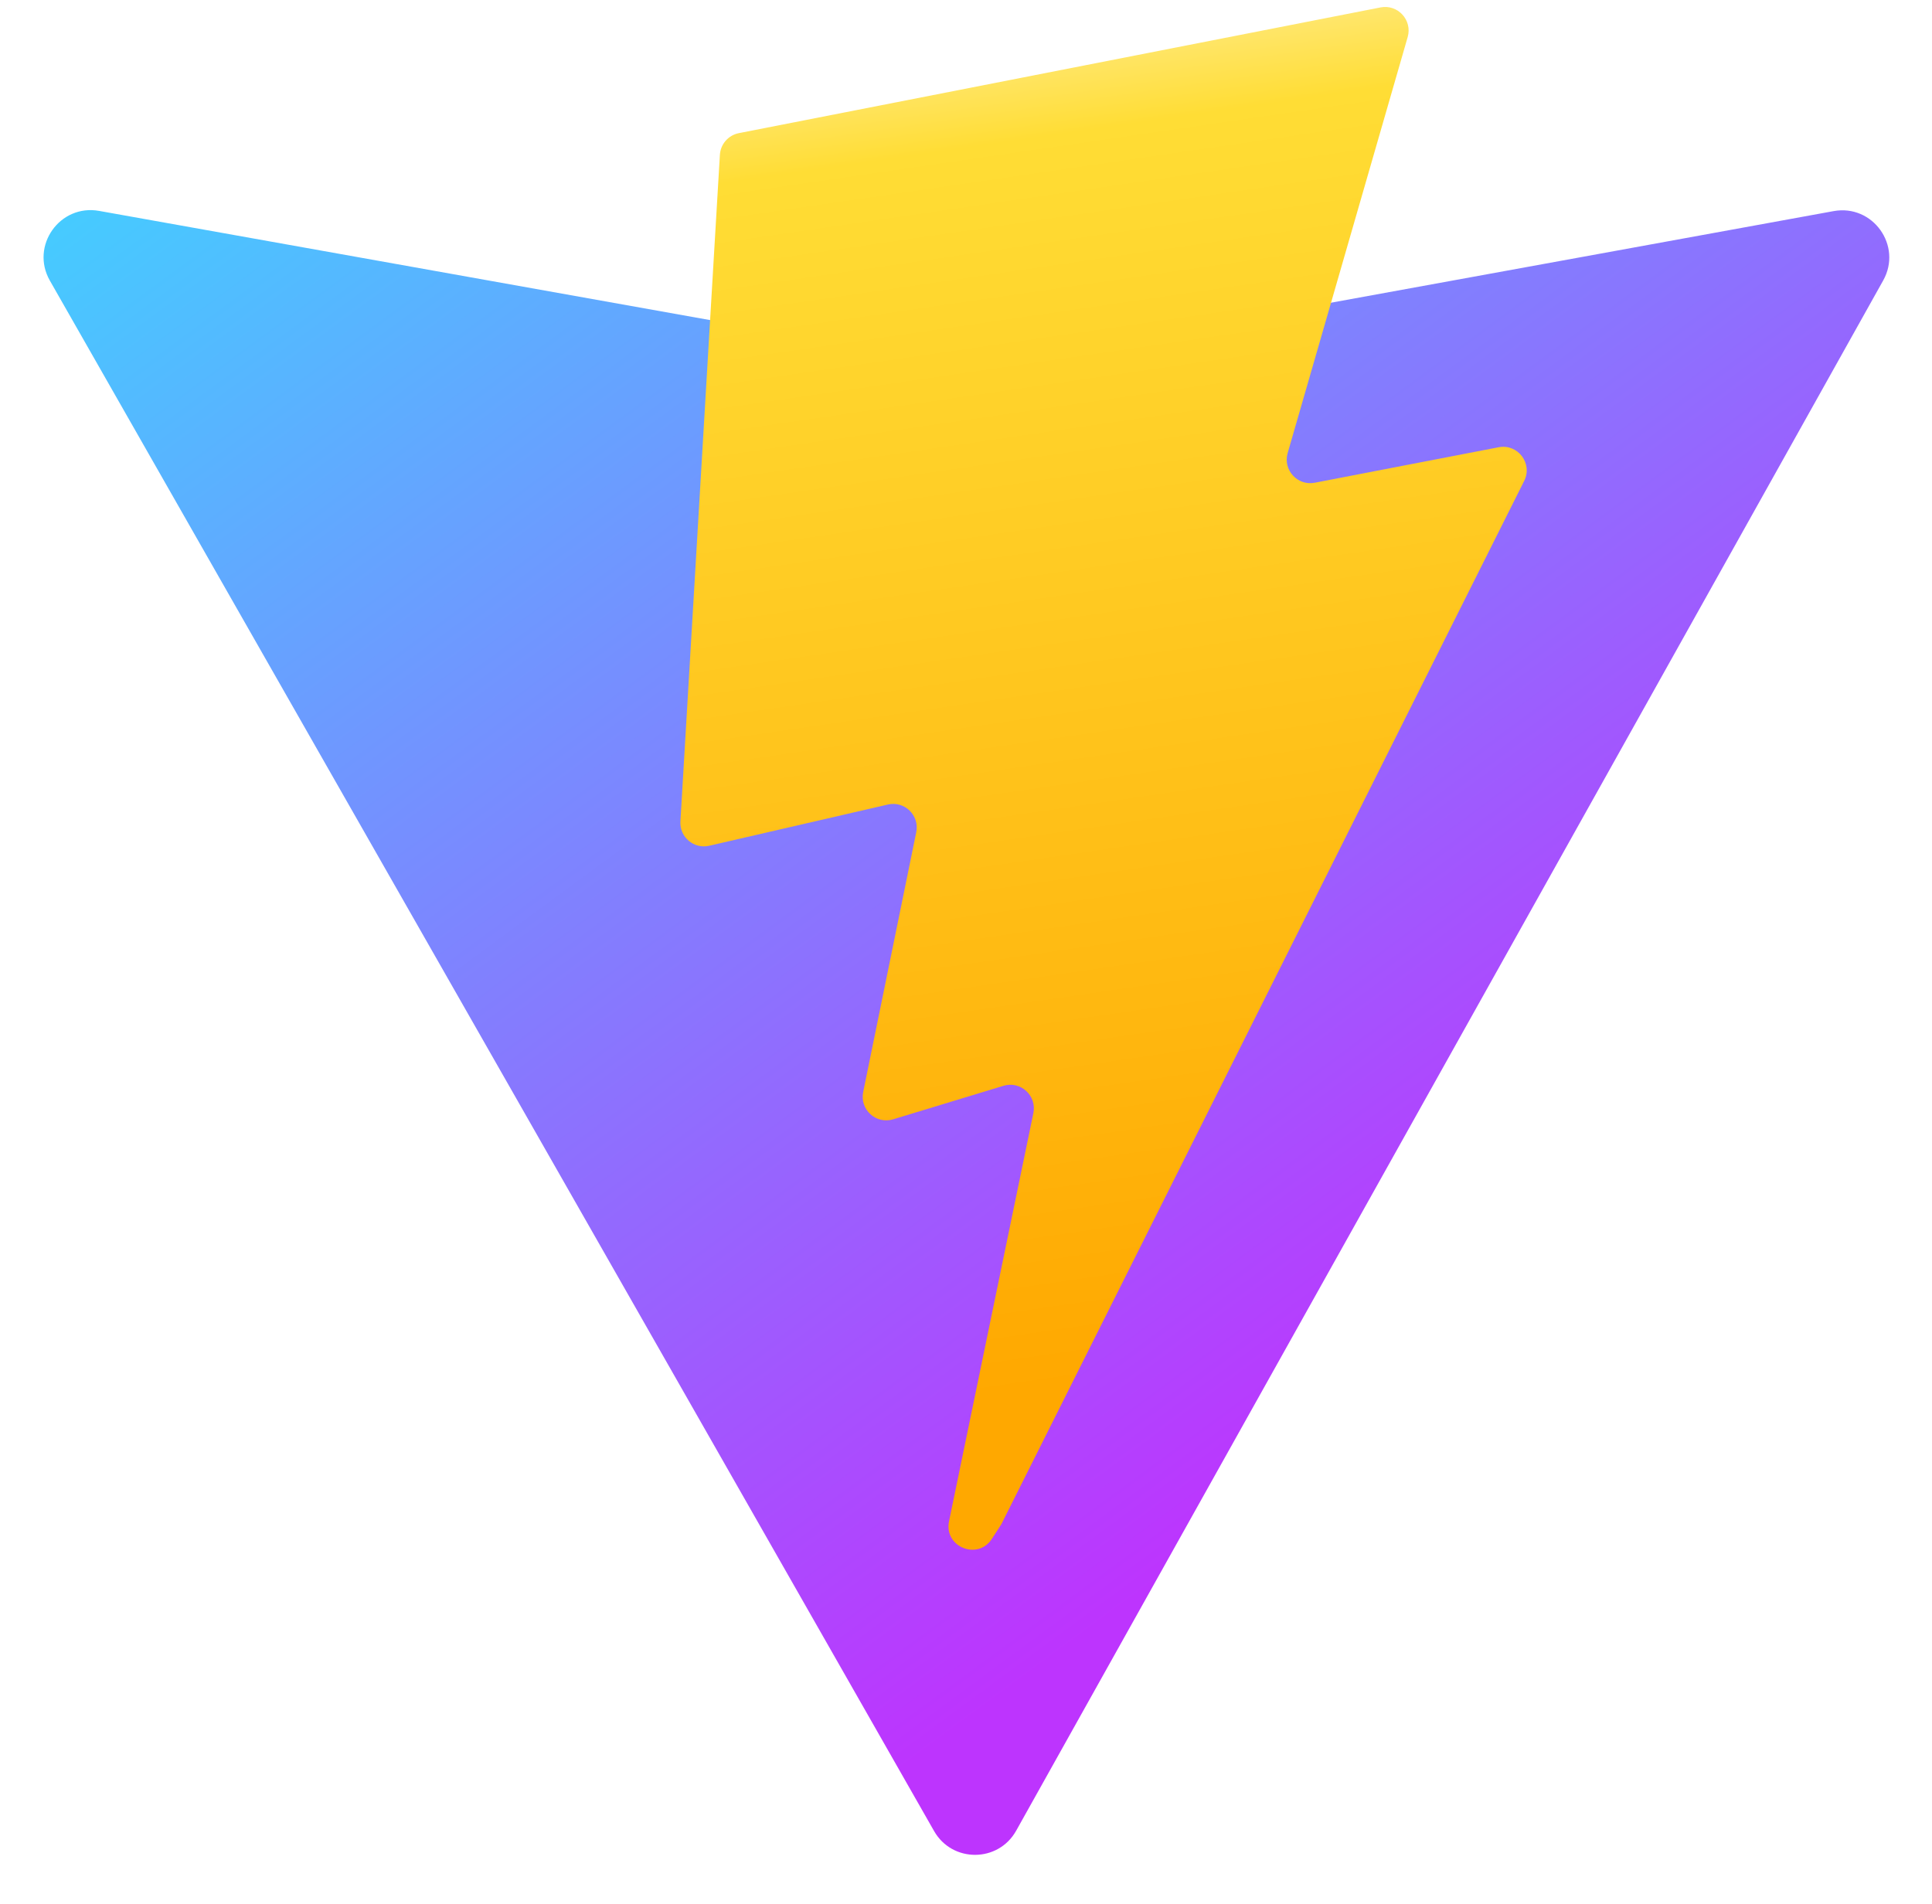
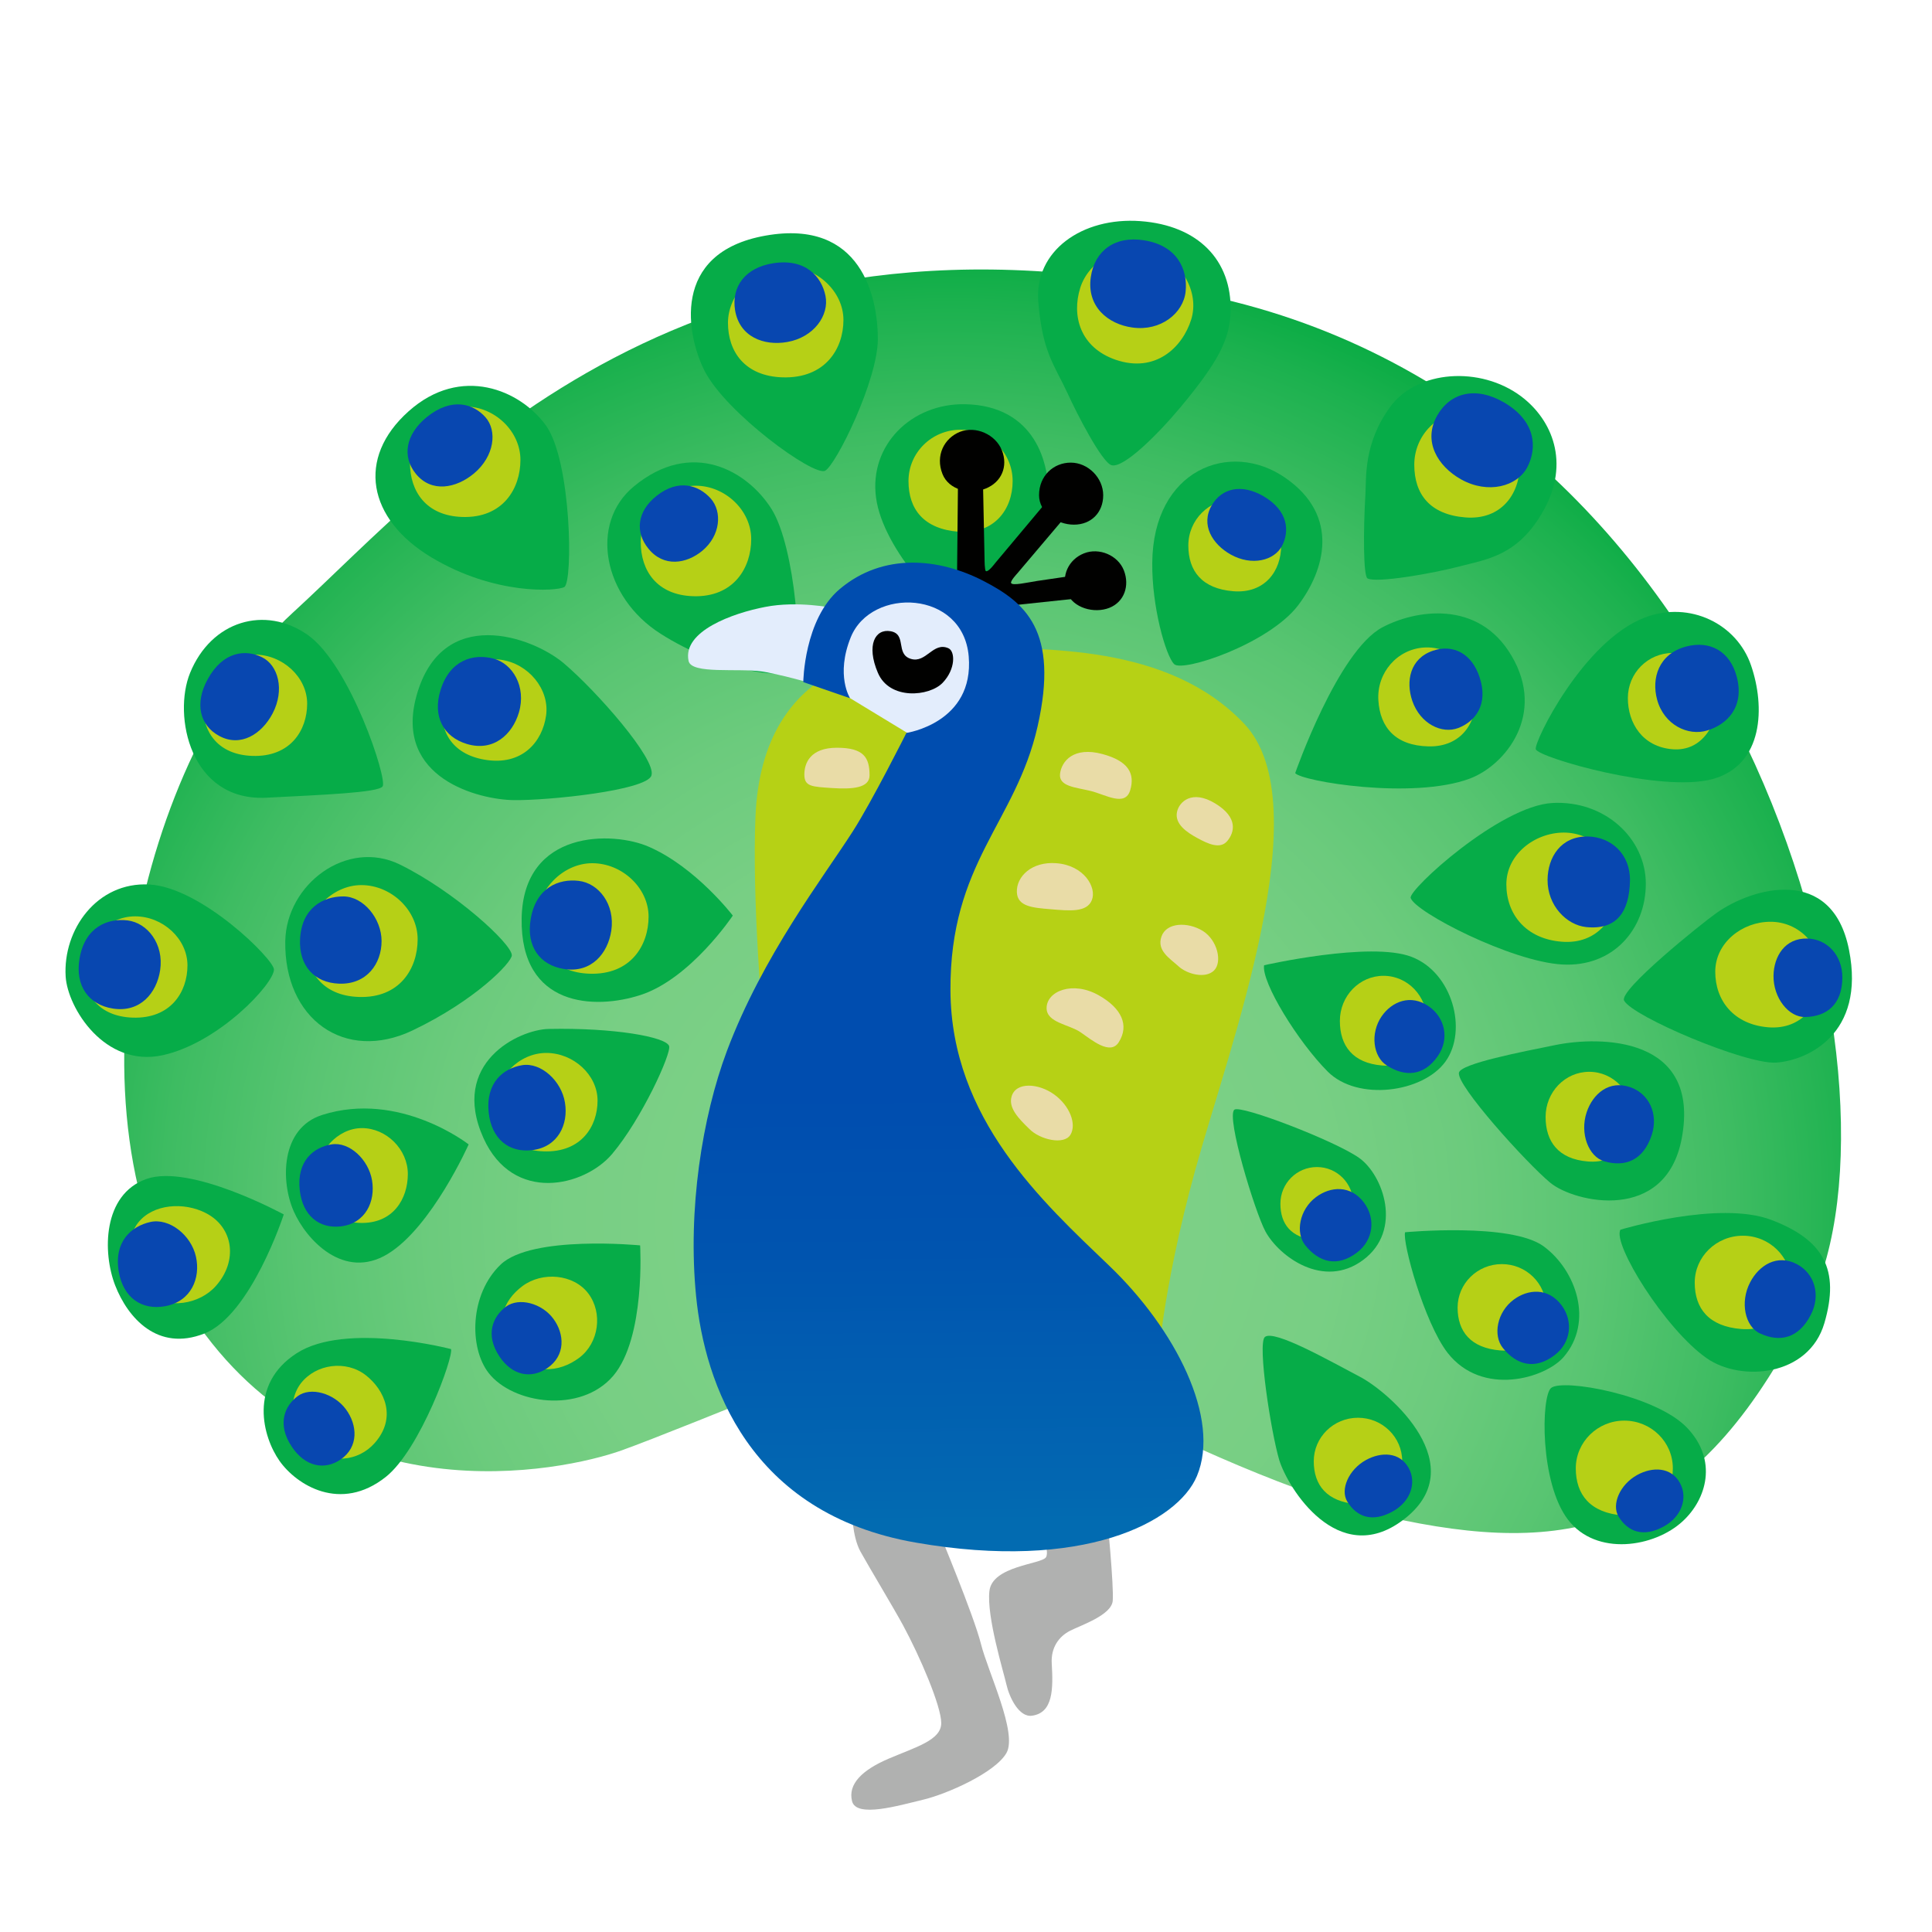
- <svg xmlns="http://www.w3.org/2000/svg" width="410" height="404" viewBox="0 0 410 404" fill="none">
-   <path d="M399.641 59.525L215.643 388.545C211.844 395.338 202.084 395.378 198.228 388.618L10.582 59.556C6.381 52.19 12.68 43.267 21.028 44.759L205.223 77.682C206.398 77.892 207.601 77.89 208.776 77.676L389.119 44.806C397.439 43.289 403.768 52.143 399.641 59.525Z" fill="url(#paint0_linear)" />
-   <path d="M292.965 1.574L156.801 28.255C154.563 28.694 152.906 30.59 152.771 32.866L144.395 174.33C144.198 177.662 147.258 180.248 150.51 179.498L188.42 170.749C191.967 169.931 195.172 173.055 194.443 176.622L183.18 231.775C182.422 235.487 185.907 238.661 189.532 237.56L212.947 230.446C216.577 229.344 220.065 232.527 219.297 236.242L201.398 322.875C200.278 328.294 207.486 331.249 210.492 326.603L212.5 323.5L323.454 102.072C325.312 98.365 322.108 94.137 318.036 94.923L279.014 102.454C275.347 103.161 272.227 99.746 273.262 96.158L298.731 7.867C299.767 4.273 296.636 0.855 292.965 1.574Z" fill="url(#paint1_linear)" />
-   <defs>
-     <linearGradient id="paint0_linear" x1="6" y1="33" x2="235" y2="344" gradientUnits="userSpaceOnUse">
-       <stop stop-color="#41D1FF" />
-       <stop offset="1" stop-color="#BD34FE" />
-     </linearGradient>
-     <linearGradient id="paint1_linear" x1="194.651" y1="8.818" x2="236.076" y2="292.989" gradientUnits="userSpaceOnUse">
-       <stop stop-color="#FFEA83" />
-       <stop offset="0.083" stop-color="#FFDD35" />
-       <stop offset="1" stop-color="#FFA800" />
-     </linearGradient>
-   </defs>
+ <svg xmlns="http://www.w3.org/2000/svg" aria-hidden="true" focusable="false" width="1em" height="1em" style="-ms-transform: rotate(360deg); -webkit-transform: rotate(360deg); transform: rotate(360deg);" preserveAspectRatio="xMidYMid meet" viewBox="0 0 128 128">
+   <path d="M56.44 99.99l5.73 1.41s2.35 5.63 2.82 7.51c.47 1.88 2.44 5.91 1.69 7.23c-.75 1.31-3.94 2.72-5.54 3.1c-1.6.38-4.41 1.22-4.69.09c-.28-1.13.66-2.06 2.44-2.82s3.47-1.22 3.47-2.35s-1.41-4.41-2.53-6.48c-.6-1.11-2.25-3.85-2.82-4.88s-.57-2.81-.57-2.81z" fill="#b0b1b0" />
+   <path d="M68.83 101.11s.75 1.6.47 2.06c-.28.47-3.57.56-3.75 2.25c-.19 1.69.94 5.35 1.13 6.19c.19.84.83 2.18 1.69 2.06c1.41-.19 1.41-1.78 1.31-3.47c-.06-1.04.47-1.78 1.22-2.16c.75-.38 2.72-1.03 2.82-1.97c.09-.94-.38-5.73-.38-5.73l-4.51.77z" fill="#b0b1b0" />
+   <radialGradient id="IconifyId-179f866e6d1-378075-12" cx="62.936" cy="80.7" r="72.678" gradientUnits="userSpaceOnUse">
+     <stop offset=".221" stop-color="#7cd086" />
+     <stop offset=".348" stop-color="#78cf84" />
+     <stop offset=".472" stop-color="#6ccb7d" />
+     <stop offset=".594" stop-color="#59c572" />
+     <stop offset=".715" stop-color="#3ebc62" />
+     <stop offset=".834" stop-color="#1bb14e" />
+     <stop offset=".908" stop-color="#01a93f" />
+   </radialGradient>
+   <path d="M62.87 87.36s-17.74 7.32-21.68 8.73s-19.43 4.65-28.44-8.87s-3.38-37.45 6.62-46.6s26.33-29 61.52-20.84s46.18 51.95 39 66.59s-15.2 16.75-26.89 14.36s-30.13-13.37-30.13-13.37z" fill="url(#IconifyId-179f866e6d1-378075-12)" />
+   <path d="M76.66 90.88s.28-5.21 2.53-13.37s8.31-24.21 3.24-29.56c-5.07-5.35-13.37-4.93-18.44-5.07c-5.07-.14-13.51.7-13.94 11.26c-.42 10.56 2.25 29.99 2.25 29.99l24.36 6.75z" fill="#b6d115" />
+   <path d="M73.64 30.82c.77.23 3.01-1.97 4.58-3.85c2.46-2.96 3.26-4.46 3.31-6.34c.09-3.38-2.14-5.7-5.98-5.98c-3.85-.28-7.04 1.97-6.76 5.35s1.06 4.15 1.97 6.12c.57 1.26 2.24 4.51 2.88 4.7z" fill="#06ac48" />
+   <path d="M90.6 38.32c.57.33 4.34-.33 6.12-.8s3.88-.69 5.56-3.73c1.74-3.14.56-5.98-1.5-7.53c-2.71-2.03-6.9-1.74-8.68.7s-1.57 4.72-1.64 5.84c-.14 2.36-.14 5.36.14 5.52z" fill="#06ac48" />
+   <path d="M77.79 44c.56.56 6.26-1.34 8.21-3.89c1.75-2.3 2.82-5.91-.84-8.45s-8.77-.56-8.82 5.63c-.03 2.91.89 6.15 1.45 6.71z" fill="#06ac48" />
+   <path d="M54.66 31.19c.72-.36 3.5-6.01 3.5-8.73s-1.06-7.98-7.44-6.85s-5.18 6.72-4.04 8.96c1.43 2.8 7.22 7 7.98 6.62z" fill="#06ac48" />
+   <path d="M37.39 38.89c.58-.35.47-8.35-1.22-10.7c-1.69-2.35-5.63-4.04-9.1-.94s-2.72 7.13 1.5 9.67s8.35 2.25 8.82 1.97z" fill="#06ac48" />
+   <path d="M43.16 51.38c.35-1.07-3.66-5.62-5.8-7.43c-2.1-1.78-8.09-3.92-9.77 2.16c-1.51 5.48 4.19 6.88 6.46 6.9c2.28.03 8.79-.64 9.11-1.63z" fill="#06ac48" />
+   <path d="M25.35 52.1c.33-.49-2.16-8.07-4.97-10.04c-2.82-1.97-6.38-.94-7.79 2.53c-1.14 2.81-.01 8.52 5.07 8.26c3.65-.19 7.41-.33 7.69-.75z" fill="#06ac48" />
+   <path d="M52.5 44.43c.75-.56.21-8.17-1.38-10.7s-5.28-4.69-9.13-1.5c-2.95 2.44-2.06 7.32 1.78 9.76c3.85 2.44 7.98 3 8.73 2.44z" fill="#06ac48" />
+   <path d="M63.95 40.86s5.26-3.94 5.49-7.74c.15-2.44-.89-6.24-5.49-6.34c-3.57-.07-6.38 2.72-5.91 6.19c.46 3.48 4.69 7.89 5.91 7.89z" fill="#06ac48" />
+   <path d="M48.55 60.66s-2.44-3.19-5.54-4.55c-2.39-1.06-8.35-1.17-8.45 4.74c-.09 5.91 4.88 6.05 7.88 5.07c3.32-1.08 6.11-5.26 6.11-5.26z" fill="#06ac48" />
+   <path d="M44.33 69.3c-.21-.6-3.64-1.22-7.98-1.13c-1.97.04-6.56 2.25-4.32 7.23c1.97 4.36 6.68 3.22 8.52 1.06c1.97-2.33 3.95-6.69 3.78-7.16z" fill="#06ac48" />
+   <path d="M33.91 63.29c0-.76-3.78-4.22-7.41-6.01c-3.52-1.73-7.53 1.31-7.6 5.07c-.09 5.16 3.94 8.07 8.45 5.91c4.16-1.99 6.56-4.5 6.56-4.97z" fill="#06ac48" />
+   <path d="M18.15 64.23c0-.66-4.79-5.44-8.26-5.63s-5.73 3-5.54 6.1c.13 2.07 2.58 6.05 6.43 5.21c3.73-.82 7.37-4.74 7.37-5.68z" fill="#06ac48" />
+   <path d="M31.05 75.82s-4.58-3.59-9.71-1.95c-2.76.88-2.75 4.41-1.88 6.38c.83 1.89 3.33 4.6 6.24 2.82s5.35-7.25 5.35-7.25z" fill="#06ac48" />
+   <path d="M18.8 80.46s-6.19-3.38-9.1-2.35S6.79 83 7.63 85.16s2.82 4.41 5.91 3.19s5.26-7.89 5.26-7.89z" fill="#06ac48" />
+   <path d="M29.88 89.38s-6.97-1.83-10.23.28c-3.19 2.06-2.25 5.54-1.13 7.13c1.13 1.6 4.04 3.44 7.04 1.06c2.28-1.81 4.51-8 4.32-8.47z" fill="#06ac48" />
+   <path d="M42.41 82.51s-7.18-.7-9.24 1.27c-2.06 1.97-2.1 5.5-.8 7.18c1.6 2.06 6.1 2.72 8.26.19c2.15-2.54 1.78-8.64 1.78-8.64z" fill="#06ac48" />
+   <path d="M85.81 51.22s2.82-8.09 5.78-9.66c2.15-1.14 6.34-1.87 8.55 1.88c2.31 3.9-.41 7.25-2.75 8.14c-3.79 1.42-11.18.18-11.58-.36z" fill="#06ac48" />
+   <path d="M93.46 59.49c-.16-.54 5.91-6.1 9.39-6.29c3.47-.19 6.19 2.35 6.19 5.35c0 3-2.16 5.54-5.54 5.35c-3.37-.19-9.75-3.47-10.04-4.41z" fill="#06ac48" />
+   <path d="M83.75 63.95s7.04-1.6 9.76-.56c2.72 1.03 3.75 4.88 2.25 6.95c-1.5 2.06-5.82 2.63-7.79.66s-4.41-5.93-4.22-7.05z" fill="#06ac48" />
+   <path d="M81.78 73.52c.41-.34 6.66 2.06 8.26 3.19c1.6 1.13 2.91 4.79.28 6.76c-2.63 1.97-5.58-.23-6.48-1.88c-.7-1.3-2.62-7.6-2.06-8.07z" fill="#06ac48" />
+   <path d="M96.66 71.06c.16-.6 4.15-1.37 6.37-1.82c2.97-.61 9.66-.61 8.39 6.18c-1.06 5.64-7.11 4.26-8.71 2.94c-1.59-1.32-6.26-6.49-6.05-7.3z" fill="#06ac48" />
+   <path d="M107.6 66.29c-.36-.69 5.13-5.1 6.09-5.78c2.4-1.72 7.69-3.23 8.81 2.41s-2.82 7.35-4.83 7.48s-9.53-3.06-10.07-4.11z" fill="#06ac48" />
+   <path d="M93.09 81.64s7.03-.66 9.19.94c2.16 1.6 3.31 5 1.32 7.32c-1.21 1.41-5.4 2.67-7.7-.28c-1.54-2-3-7.32-2.81-7.98z" fill="#06ac48" />
+   <path d="M107.36 81.47s6.52-1.97 9.99-.65c3.47 1.32 4.56 3.29 3.52 6.84s-5.53 3.9-7.79 2.33c-2.77-1.93-6.28-7.61-5.72-8.52z" fill="#06ac48" />
+   <path d="M102.76 91.96c.76-.65 6.95.47 9.01 2.63c2.06 2.16 1.29 4.74-.28 6.19c-1.87 1.74-5.73 2.35-7.6-.09c-1.88-2.44-1.79-8.16-1.13-8.73z" fill="#06ac48" />
+   <path d="M83.8 88.58c.61-.52 4.32 1.6 6.29 2.63c1.97 1.03 7.62 5.96 2.83 9.52c-4.28 3.19-7.6-2.14-8.17-4.01c-.55-1.87-1.45-7.7-.95-8.14z" fill="#06ac48" />
+   <path d="M101.75 49.64c-.15-.45 3.14-7.18 7.23-8.73c2.99-1.13 6.1.44 7.03 3.17c.94 2.72.84 6.59-2.53 7.53s-11.55-1.41-11.73-1.97z" fill="#06ac48" />
+   <path d="M53.29 51.32c0 .8.52.8 1.83.89c1.36.09 2.49 0 2.49-.84c0-1.18-.38-1.83-2.16-1.83c-1.78 0-2.16 1.03-2.16 1.78z" fill="#e9dca7" />
+   <path d="M73.05 49.96c-1.92-.52-2.72.47-2.82 1.31c-.09.84 1.03.89 2.02 1.13s2.3 1.08 2.63-.05c.33-1.12-.14-1.93-1.83-2.39z" fill="#e9dca7" />
+   <path d="M67.37 59.11c.04.95 1.03 1.03 2.25 1.13s2.39.23 2.72-.61c.33-.84-.52-2.3-2.35-2.44c-1.64-.13-2.66.89-2.62 1.92z" fill="#e9dca7" />
+   <path d="M77.98 53.79c-.17.81.66 1.36 1.36 1.74c.7.38 1.5.75 1.97.19s.75-1.55-.8-2.49c-1.55-.94-2.39-.1-2.53.56z" fill="#e9dca7" />
+   <path d="M76.95 62.05c-.33.93.56 1.45 1.13 1.97c.56.52 1.78.84 2.35.28s.23-2.02-.75-2.63c-1-.61-2.41-.56-2.73.38z" fill="#e9dca7" />
+   <path d="M69.34 66.79c0 .97 1.5 1.08 2.25 1.6s1.97 1.55 2.53.66c.71-1.12.19-2.25-1.31-3.1c-1.73-.99-3.47-.29-3.47.84z" fill="#e9dca7" />
+   <path d="M67.02 72.65c.28-.99 1.78-.89 2.82-.14s1.5 1.97 1.08 2.67c-.42.7-2.02.33-2.72-.38c-.71-.69-1.4-1.39-1.18-2.15z" fill="#e9dca7" />
+   <path d="M55.88 21.2c0 1.92-1.22 3.89-4.04 3.8c-2.49-.08-3.61-1.7-3.61-3.61s1.75-3.75 3.8-3.75s3.85 1.64 3.85 3.56z" fill="#b6d016" />
+   <path d="M78.92 21.17c-.57 1.83-2.36 3.58-5.02 2.66c-2.35-.82-2.91-2.92-2.33-4.76c.57-1.83 2.79-3.06 4.75-2.45c1.94.61 3.17 2.72 2.6 4.55z" fill="#b6d016" />
+   <path d="M34.48 30.47c0 1.91-1.17 3.87-3.86 3.78c-2.38-.08-3.46-1.68-3.46-3.59s1.68-3.73 3.64-3.73s3.68 1.63 3.68 3.54z" fill="#b6d016" />
+   <path d="M36.18 47.4c-.24 1.73-1.57 3.36-4.08 2.93c-2.21-.38-3.02-1.97-2.78-3.7c.24-1.73 2.03-3.17 3.86-2.92s3.24 1.96 3 3.69z" fill="#b6d016" />
+   <path d="M20.35 46.62c0 1.75-1.1 3.55-3.64 3.46c-2.24-.08-3.26-1.54-3.26-3.29s1.58-3.42 3.43-3.42s3.47 1.5 3.47 3.25z" fill="#b6d016" />
+   <path d="M12.42 63.96c0 1.75-1.1 3.55-3.64 3.46c-2.24-.08-3.26-1.54-3.26-3.29s1.58-3.42 3.43-3.42s3.47 1.5 3.47 3.25z" fill="#b6d016" />
+   <path d="M27.67 62.23c0 1.93-1.18 3.92-3.91 3.82c-2.41-.08-3.5-1.71-3.5-3.63c0-1.93 1.7-3.78 3.68-3.78s3.73 1.66 3.73 3.59z" fill="#b6d016" />
+   <path d="M25.28 62.35c0 1.49-.98 2.89-2.82 2.82c-1.62-.06-2.67-1.17-2.58-2.96c.11-2.06 1.53-2.82 2.86-2.82c1.34 0 2.54 1.47 2.54 2.96z" fill="#0847b0" />
+   <path d="M42.97 60.73c0 1.9-1.18 3.87-3.91 3.78c-2.41-.08-3.5-1.68-3.5-3.59s1.7-3.73 3.68-3.73s3.73 1.64 3.73 3.54z" fill="#b6d016" />
+   <path d="M39.59 72.92c0 1.7-1.08 3.45-3.57 3.36c-2.2-.07-3.19-1.5-3.19-3.2c0-1.7 1.55-3.32 3.36-3.32s3.4 1.46 3.4 3.16z" fill="#b6d016" />
+   <path d="M27.02 77.78c0 1.64-.97 3.32-3.19 3.24c-1.97-.07-2.86-1.45-2.86-3.08s1.39-3.2 3.01-3.2s3.04 1.41 3.04 3.04z" fill="#b6d016" />
+   <path d="M24.22 91.1c1.29 1 2.08 2.84.6 4.51c-1.09 1.23-2.9 1.37-4.19.37c-1.29-1-1.68-3.06-.69-4.34c1-1.28 2.98-1.54 4.28-.54z" fill="#b6d016" />
+   <path d="M13.64 80.37c1.83.94 2.14 3.17.66 4.83c-1.09 1.23-3.17 1.55-4.46.55s-1.69-3.45-.7-4.73c.99-1.27 3.05-1.4 4.5-.65z" fill="#b6d016" />
+   <path d="M38.37 89.96c-1.31.98-3.24 1.22-4.51-.61c-1.12-1.62-.56-3.16.75-4.14c1.31-.98 3.39-.81 4.37.49c.97 1.29.7 3.28-.61 4.26z" fill="#b6d016" />
+   <path d="M49.77 35.72c0 1.91-1.17 3.87-3.86 3.78c-2.38-.08-3.46-1.68-3.46-3.59s1.68-3.73 3.64-3.73c1.96 0 3.68 1.64 3.68 3.54z" fill="#b6d016" />
+   <path d="M67.09 31.87c0 1.88-1.22 3.54-3.57 3.36c-2.31-.18-3.33-1.48-3.33-3.36s1.54-3.4 3.45-3.4c1.91 0 3.45 1.52 3.45 3.4z" fill="#b6d016" />
+   <path d="M84.88 36.14c0 1.7-1.09 3.2-3.18 3.03c-2.06-.17-2.97-1.33-2.97-3.03c0-1.7 1.38-3.07 3.07-3.07c1.7 0 3.08 1.37 3.08 3.07z" fill="#b6d016" />
+   <path d="M97.78 46c.11 1.82-.93 3.5-3.14 3.45c-2.17-.05-3.21-1.24-3.32-3.06c-.11-1.82 1.25-3.38 3.03-3.49s3.32 1.28 3.43 3.1z" fill="#b6d016" />
+   <path d="M100.69 30.79c0 1.95-1.24 3.68-3.61 3.49c-2.34-.19-3.38-1.53-3.38-3.49s1.57-3.54 3.5-3.54c1.92 0 3.49 1.58 3.49 3.54z" fill="#b6d016" />
+   <path d="M113.81 46.25c0 1.65-.98 3.55-3 3.39c-1.99-.16-2.96-1.73-2.96-3.39s1.33-2.99 2.98-2.99c1.64-.01 2.98 1.33 2.98 2.99z" fill="#b6d016" />
+   <path d="M94.54 67.64c0 1.65-1.02 3.12-2.98 2.95c-1.93-.16-2.79-1.3-2.79-2.95s1.29-2.99 2.89-2.99s2.88 1.34 2.88 2.99z" fill="#b6d016" />
+   <path d="M108.17 74c0 1.65-1.02 3.12-2.98 2.95c-1.93-.16-2.79-1.3-2.79-2.95s1.29-2.99 2.89-2.99s2.88 1.34 2.88 2.99z" fill="#b6d016" />
+   <path d="M89.66 79.75c0 1.34-.85 2.53-2.5 2.4c-1.62-.13-2.33-1.05-2.33-2.4s1.08-2.43 2.42-2.43s2.41 1.09 2.41 2.43z" fill="#b6d016" />
+   <path d="M102.43 86.63c0 1.59-1.04 3-3.03 2.84c-1.96-.16-2.83-1.25-2.83-2.84s1.31-2.88 2.93-2.88s2.93 1.29 2.93 2.88z" fill="#b6d016" />
+   <path d="M92.9 96.81c0 1.59-1.04 3-3.03 2.84c-1.96-.16-2.83-1.25-2.83-2.84s1.31-2.88 2.93-2.88s2.93 1.29 2.93 2.88z" fill="#b6d016" />
+   <path d="M110.83 97.28c0 1.74-1.14 3.29-3.32 3.12c-2.15-.17-3.11-1.37-3.11-3.12c0-1.74 1.44-3.16 3.21-3.16c1.78 0 3.22 1.41 3.22 3.16z" fill="#b6d016" />
+   <path d="M118.66 84.98c0 1.72-1.13 3.24-3.3 3.07c-2.14-.17-3.08-1.35-3.08-3.07c0-1.72 1.43-3.11 3.19-3.11s3.19 1.4 3.19 3.11z" fill="#b6d016" />
+   <path d="M107.17 58.75c0 1.98-1.3 3.84-3.71 3.64c-2.37-.19-3.66-1.82-3.66-3.8s1.87-3.43 3.82-3.43c1.96.01 3.55 1.62 3.55 3.59z" fill="#b6d016" />
+   <path d="M120.68 64.53c0 1.91-1.24 3.72-3.54 3.53c-2.27-.19-3.5-1.76-3.5-3.68s1.78-3.31 3.65-3.31c1.88-.01 3.39 1.54 3.39 3.46z" fill="#b6d016" />
+   <path d="M40.5 61.66c-.23 1.51-1.32 2.82-3.13 2.54c-1.6-.25-2.52-1.5-2.21-3.31c.35-2.09 1.86-2.69 3.18-2.53c1.32.15 2.42 1.55 2.16 3.3z" fill="#0847b0" />
+   <path d="M10.61 64.28c-.23 1.51-1.32 2.82-3.13 2.54c-1.6-.25-2.52-1.5-2.21-3.31c.35-2.09 1.86-2.69 3.18-2.53s2.42 1.56 2.16 3.3z" fill="#0847b0" />
+   <path d="M34.38 47.2c-.43 1.46-1.69 2.62-3.45 2.09c-1.55-.47-2.29-1.83-1.74-3.58c.63-2.02 2.2-2.41 3.49-2.08c1.29.33 2.2 1.87 1.7 3.57z" fill="#0847b0" />
+   <path d="M18.06 47.27c-.71 1.35-2.11 2.27-3.55 1.48c-1.28-.7-1.63-2.15-.75-3.75c1.02-1.86 2.52-1.99 3.59-1.46c1.08.52 1.53 2.16.71 3.73z" fill="#0847b0" />
+   <path d="M31.4 31.37c-1.18.98-2.81 1.3-3.85.02c-.92-1.14-.69-2.6.73-3.76c1.65-1.33 3.08-.89 3.88.01c.8.9.6 2.59-.76 3.73z" fill="#0847b0" />
+   <path d="M46.53 36.49c-1.05.87-2.56 1.11-3.57-.14c-.9-1.1-.75-2.47.53-3.49c1.48-1.18 2.82-.7 3.6.17c.77.88.65 2.45-.56 3.46z" fill="#0847b0" />
+   <path d="M52.15 22.66c-1.54.27-3.16-.34-3.45-2.11c-.25-1.57.68-2.82 2.53-3.11c2.14-.33 3.2.88 3.46 2.16c.26 1.28-.76 2.75-2.54 3.06z" fill="#0847b0" />
+   <path d="M75.03 21.7c-1.62-.22-3.05-1.39-2.76-3.35c.25-1.73 1.59-2.74 3.52-2.43c2.24.35 2.91 1.97 2.76 3.4c-.15 1.43-1.65 2.64-3.52 2.38z" fill="#0847b0" />
+   <path d="M96.8 31.76c-1.55-.87-2.56-2.53-1.57-4.25c.88-1.52 2.57-1.92 4.41-.85c2.13 1.24 2.21 3.02 1.55 4.29c-.67 1.28-2.6 1.81-4.39.81z" fill="#0847b0" />
+   <path d="M81.54 36.74c-1.21-.68-2.01-1.96-1.26-3.26c.67-1.15 1.98-1.44 3.42-.61c1.66.97 1.74 2.32 1.24 3.29c-.51.98-2 1.36-3.4.58z" fill="#0847b0" />
+   <path d="M93.57 46.44c-.45-1.31-.15-2.82 1.37-3.33c1.34-.45 2.58.19 3.09 1.77c.6 1.83-.32 2.93-1.41 3.35c-1.09.42-2.52-.27-3.05-1.79z" fill="#0847b0" />
+   <path d="M102.53 58.29c.01-1.48.87-2.89 2.65-2.87c1.57.02 2.85 1.18 2.81 2.95c-.05 2.05-.88 3.26-2.91 3.05c-1.29-.14-2.56-1.42-2.55-3.13z" fill="#0847b0" />
+   <path d="M91.54 67.33c.67-.97 1.92-1.5 3.13-.65c1.07.75 1.37 2.15.6 3.27c-.93 1.36-2.19 1.41-3.39.64c-.91-.57-1.12-2.13-.34-3.26z" fill="#0847b0" />
+   <path d="M87.19 79.31c.95-.71 2.29-.82 3.18.37c.78 1.05.63 2.47-.46 3.3c-1.31 1-2.52.65-3.42-.46c-.69-.84-.4-2.39.7-3.21z" fill="#0847b0" />
+   <path d="M100.28 86.11c.95-.71 2.29-.82 3.18.37c.78 1.05.63 2.47-.46 3.3c-1.31 1-2.52.65-3.42-.46c-.69-.84-.4-2.39.7-3.21z" fill="#0847b0" />
+   <path d="M105.12 73.69c.41-1.22 1.48-2.15 2.89-1.66c1.24.43 1.88 1.77 1.42 3.17c-.56 1.69-1.77 2.14-3.14 1.74c-1.04-.3-1.64-1.84-1.17-3.25z" fill="#0847b0" />
+   <path d="M117.5 64.64c.02-1.28.76-2.5 2.24-2.46c1.31.03 2.33 1.11 2.32 2.59c-.01 1.78-1.03 2.58-2.46 2.61c-1.08.03-2.12-1.25-2.1-2.74z" fill="#0847b0" />
+   <path d="M115.95 84.96c.59-1.14 1.8-1.9 3.11-1.2c1.16.62 1.59 2.04.91 3.35c-.81 1.58-2.08 1.84-3.37 1.23c-.98-.45-1.34-2.06-.65-3.38z" fill="#0847b0" />
+   <path d="M90.5 96.73c1-.55 2.25-.55 2.84.55c.52.97.11 2.19-1.04 2.84c-1.38.78-2.42.38-3.04-.64c-.48-.78.08-2.11 1.24-2.75z" fill="#0847b0" />
+   <path d="M108.47 97.72c1-.55 2.25-.55 2.84.55c.52.97.11 2.19-1.04 2.84c-1.38.78-2.42.38-3.04-.64c-.47-.79.08-2.11 1.24-2.75z" fill="#0847b0" />
+   <path d="M109.79 46.36c-.39-1.42.1-3.03 1.9-3.52c1.59-.43 2.94.3 3.38 2.02c.51 1.99-.65 3.13-1.94 3.53c-1.3.41-2.89-.38-3.34-2.03z" fill="#0847b0" />
+   <path d="M24.65 78.21c.23 1.39-.43 2.84-2.06 3.04c-1.44.17-2.54-.71-2.73-2.39c-.22-1.94.92-2.85 2.1-3.04c1.18-.2 2.46 1 2.69 2.39z" fill="#0847b0" />
+   <path d="M37.43 73.05c.24 1.44-.46 2.95-2.18 3.15c-1.52.18-2.68-.73-2.87-2.47c-.22-2.01.98-2.96 2.22-3.16c1.24-.2 2.6 1.04 2.83 2.48z" fill="#0847b0" />
+   <path d="M12.98 83.25c.32 1.42-.3 2.97-2.04 3.29c-1.54.28-2.77-.55-3.07-2.28c-.34-2 .83-3.02 2.09-3.3c1.25-.28 2.7.86 3.02 2.29z" fill="#0847b0" />
+   <path d="M22.91 93.36c.78 1.05.87 2.51-.35 3.34c-1.08.73-2.35.46-3.22-.84c-1.01-1.5-.48-2.72.38-3.36s2.41-.19 3.19.86z" fill="#0847b0" />
+   <path d="M36.66 87.37c.75 1.01.82 2.44-.4 3.27c-1.08.74-2.33.49-3.17-.77c-.97-1.46-.43-2.65.43-3.3c.87-.64 2.39-.22 3.14.8z" fill="#0847b0" />
+   <path d="M45.62 43.79c.19.9 3.29.46 4.86.7c1.83.28 5.14 1.34 5.14 1.34l5.91 3.59s5.21-.28 5-.56c-.21-.28-1.55-8.09-1.55-8.09l-5.56-2.32l-4.22 1.83s-2.36-.49-4.5-.07c-2.15.41-5.5 1.61-5.08 3.58z" fill="#e3edfc" />
+   <path d="M59 41.82c-1.02-.18-1.62.92-.84 2.75c.77 1.83 3.41 1.58 4.29.67c.88-.92.83-2.09.39-2.29c-1.02-.46-1.48 1.02-2.5.7c-1.03-.32-.24-1.64-1.34-1.83z" fill="#010100" />
+   <path d="M63.4 38.86l.07-7.04l1.65-.11l.11 5.37s0 .72.09.76c.17.07.61-.53.61-.53l3.52-4.2l1.21 1.03L67.39 38s-.47.5-.4.63c.09.19 1.08-.04 1.72-.14c1.36-.21 2.71-.39 2.71-.39l.14 1.53l-5.28.56l-2.88-1.33z" fill="#010100" />
+   <path d="M73.09 32.81c0 1.15-.8 1.95-1.94 1.95c-1.13 0-2.31-.81-2.31-1.95c0-1.3.97-2.16 2.1-2.16c1.15 0 2.15 1.01 2.15 2.16z" fill="#010100" />
+   <path d="M66.38 29.84c.42 1.07-.03 2.11-1.08 2.53c-1.05.42-2.44.1-2.86-.97c-.48-1.21.11-2.37 1.16-2.79c1.05-.41 2.36.17 2.78 1.23z" fill="#010100" />
+   <path d="M74.46 37.79c.39 1 .04 2.08-.96 2.48c-1.01.4-2.41.01-2.8-.99c-.45-1.14.12-2.23 1.12-2.62c1-.4 2.25.13 2.64 1.13z" fill="#010100" />
+   <linearGradient id="IconifyId-179f866e6d1-378075-13" gradientUnits="userSpaceOnUse" x1="62.52" y1="40.802" x2="62.916" y2="100.8">
+     <stop offset=".525" stop-color="#004daf" />
+     <stop offset=".703" stop-color="#0054af" />
+     <stop offset=".962" stop-color="#0267b1" />
+     <stop offset="1" stop-color="#026bb1" />
+   </linearGradient>
+   <path d="M65.14 38.48c2.76 1.43 5.05 3.27 3.6 9.66c-1.45 6.38-5.82 9.01-5.77 17.5c.05 8.49 6.1 13.98 10.51 18.21c4.41 4.22 7.41 10.14 5.82 13.94c-1.28 3.06-7.56 6.34-18.63 4.41c-11.07-1.92-13.98-10.58-14.55-16.31s.4-11.88 2.04-16.26c2.37-6.31 6.41-11.53 8.34-14.55c1.26-1.96 3.55-6.52 3.55-6.52s4.5-.66 4.13-5.07s-6.45-4.62-7.81-1.28c-1.03 2.54-.05 4.05-.05 4.05l-3.1-1.07s.04-4.15 2.41-6.16c2.89-2.44 6.6-2.05 9.51-.55z" fill="url(#IconifyId-179f866e6d1-378075-13)" />
</svg>
